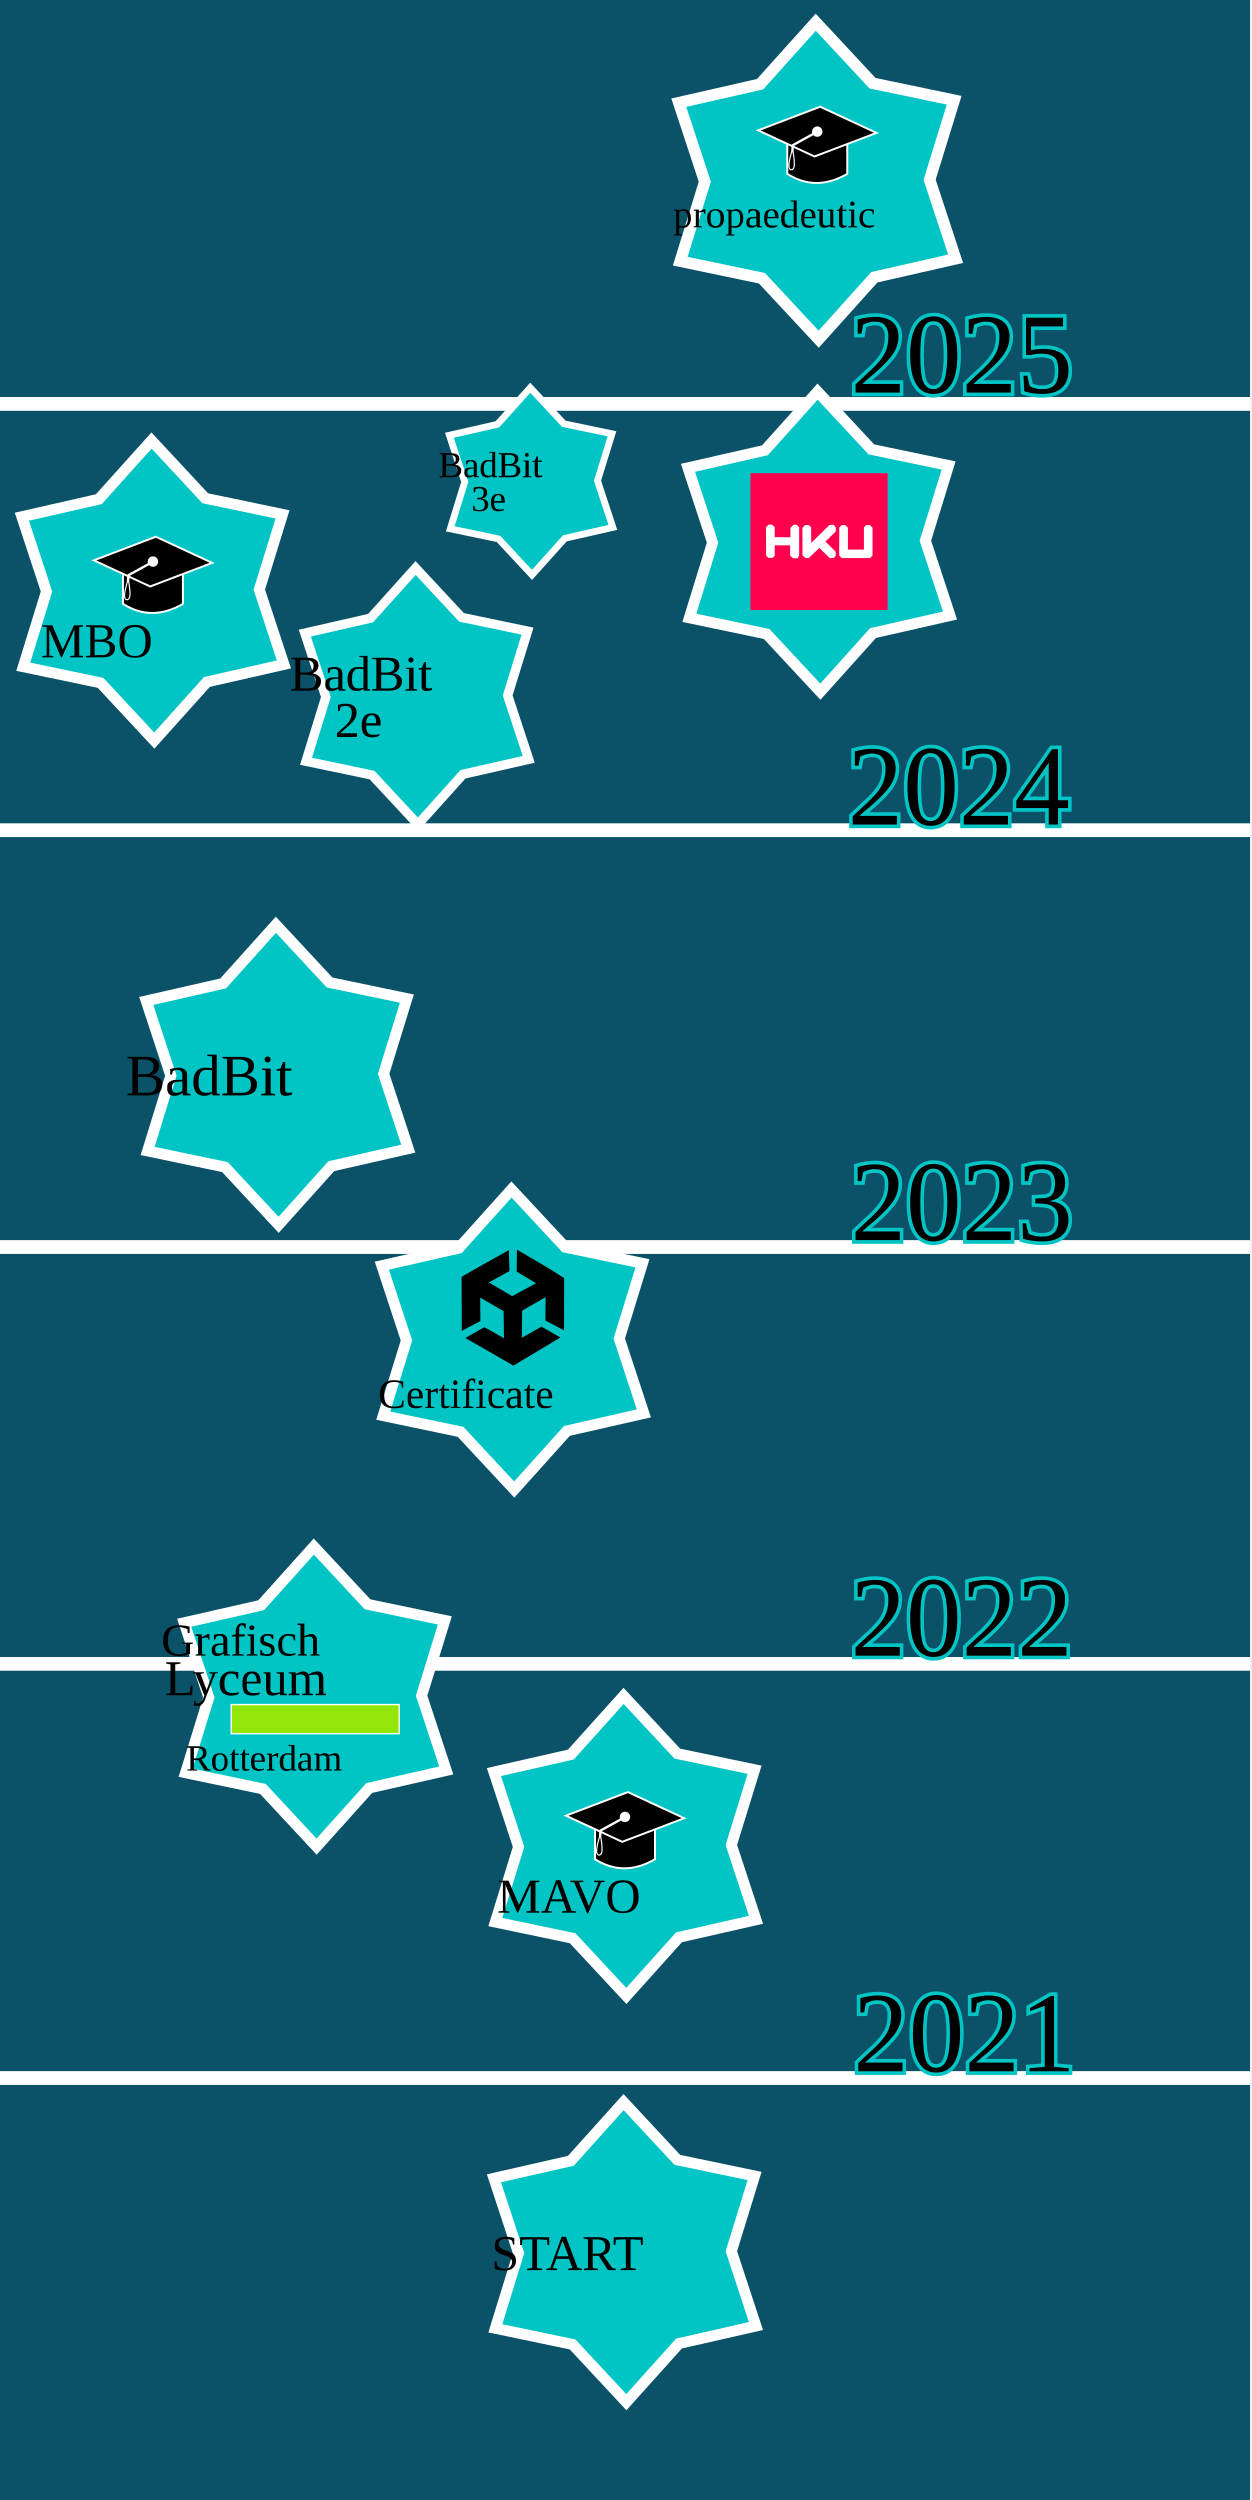
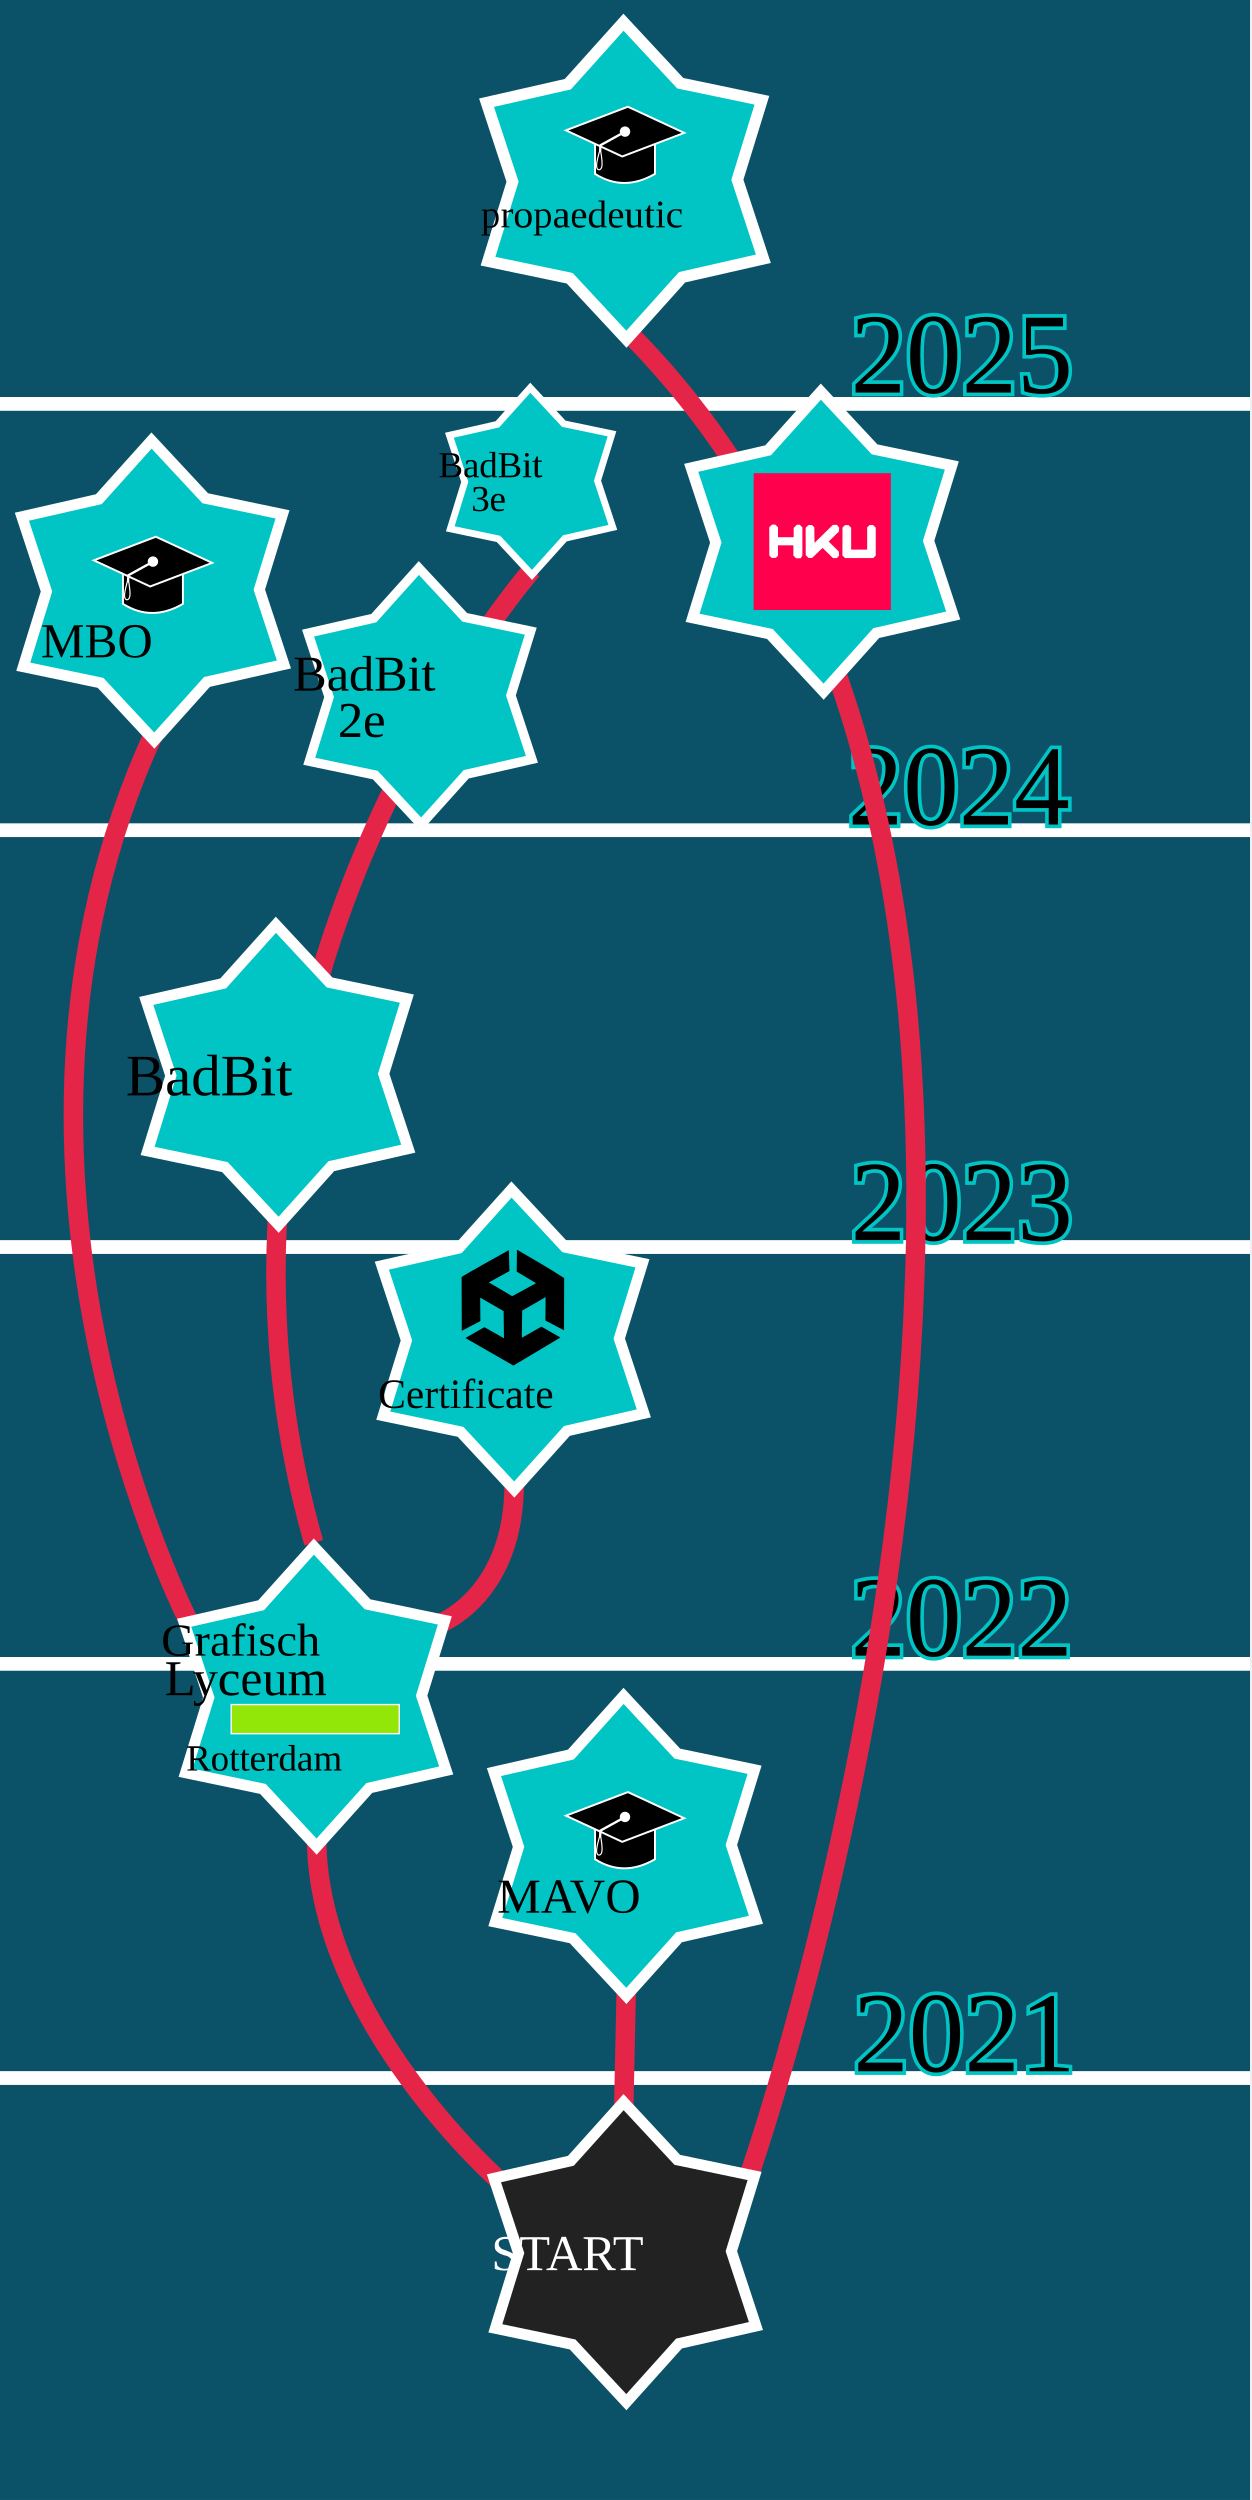
<svg xmlns="http://www.w3.org/2000/svg" width="45.066mm" height="90mm" viewBox="0 0 45.066 90" version="1.1" id="svg1" xml:space="preserve">
  <defs id="defs1" />
  <g id="full-time-line" transform="translate(-0.00176503,-0.2384461)">
    <g id="timeline" transform="matrix(1,0,0,0.9973702,-0.4432015,-0.6426976)">
      <rect style="display:inline;fill:#0b5268;fill-opacity:1;fill-rule:evenodd;stroke:none;stroke-width:0.719;stroke-linecap:round;stroke-miterlimit:4.7;stroke-opacity:1;paint-order:stroke fill markers" id="rect3" width="45" height="90.237" x="0.445" y="0.883" />
      <g id="g22" transform="matrix(0.9701661,0,0,1,-47.16039,5.555104)">
        <g id="g4">
          <path style="fill:#854722;fill-rule:evenodd;stroke:#ffffff;stroke-width:0.5;stroke-linecap:butt;stroke-miterlimit:4.7;stroke-opacity:1;paint-order:stroke fill markers" d="m 0,85 c 38.333,0 76.667,0 115,0" id="path15" transform="matrix(0.4033374,0,0,0.994793,49.06928,-74.64989)" />
          <text xml:space="preserve" style="font-size:4.121px;line-height:0px;-inkscape-font-specification:Arial;text-align:center;word-spacing:0.004px;writing-mode:lr-tb;direction:ltr;text-anchor:middle;fill:#000000;fill-opacity:1;fill-rule:evenodd;stroke:#01c5c5;stroke-width:0.265;stroke-linecap:round;stroke-miterlimit:4.7;stroke-opacity:1;paint-order:stroke fill markers" x="90.415" y="9.5" id="text22">
            <tspan id="tspan22" style="font-size:4.121px;fill:#000000;fill-opacity:1;stroke:#01c5c5;stroke-width:0.265;stroke-opacity:1" x="90.415" y="9.5">2025</tspan>
          </text>
        </g>
        <g id="g3" transform="translate(0,0.4646026)">
          <path style="fill:#854722;fill-rule:evenodd;stroke:#ffffff;stroke-width:0.5;stroke-linecap:butt;stroke-miterlimit:4.7;stroke-opacity:1;paint-order:stroke fill markers" d="m 0,85 c 38.333,0 76.667,0 115,0" id="path13" transform="matrix(0.4033374,0,0,0.994793,49.06928,-59.72799)" />
          <text xml:space="preserve" style="font-size:4.121px;line-height:0px;-inkscape-font-specification:Arial;text-align:center;word-spacing:0.004px;writing-mode:lr-tb;direction:ltr;text-anchor:middle;fill:#000000;fill-opacity:1;fill-rule:evenodd;stroke:#01c5c5;stroke-width:0.265;stroke-linecap:round;stroke-miterlimit:4.7;stroke-opacity:1;paint-order:stroke fill markers" x="90.312" y="24.625" id="text1">
            <tspan id="tspan1" style="font-size:4.121px;fill:#000000;fill-opacity:1;stroke:#01c5c5;stroke-width:0.265;stroke-opacity:1" x="90.312" y="24.625">2024</tspan>
          </text>
        </g>
        <g id="g2" transform="translate(0,0.3396011)">
          <path style="fill:#854722;fill-rule:evenodd;stroke:#ffffff;stroke-width:0.5;stroke-linecap:butt;stroke-miterlimit:4.7;stroke-opacity:1;paint-order:stroke fill markers" d="m 0,85 c 38.333,0 76.667,0 115,0" id="path11" transform="matrix(0.4033374,0,0,0.994793,49.06928,-44.5574)" />
          <text xml:space="preserve" style="font-size:4.121px;line-height:0px;-inkscape-font-specification:Arial;text-align:center;word-spacing:0.004px;writing-mode:lr-tb;direction:ltr;text-anchor:middle;fill:#000000;fill-opacity:1;fill-rule:evenodd;stroke:#01c5c5;stroke-width:0.265;stroke-linecap:round;stroke-miterlimit:4.7;stroke-opacity:1;paint-order:stroke fill markers" x="90.415" y="39.75" id="text2">
            <tspan id="tspan2" style="font-size:4.121px;fill:#000000;fill-opacity:1;stroke:#01c5c5;stroke-width:0.265;stroke-opacity:1" x="90.415" y="39.75">2023</tspan>
          </text>
        </g>
        <g id="g1" transform="translate(0,0.2145997)">
          <path style="fill:#854722;fill-rule:evenodd;stroke:#ffffff;stroke-width:0.5;stroke-linecap:butt;stroke-miterlimit:4.7;stroke-opacity:1;paint-order:stroke fill markers" d="m 0,85 c 38.333,0 76.667,0 115,0" id="path9" transform="matrix(0.4033374,0,0,0.994793,49.06928,-29.38681)" />
          <text xml:space="preserve" style="font-size:4.121px;line-height:0px;-inkscape-font-specification:Arial;text-align:center;word-spacing:0.004px;writing-mode:lr-tb;direction:ltr;text-anchor:middle;fill:#000000;fill-opacity:1;fill-rule:evenodd;stroke:#01c5c5;stroke-width:0.265;stroke-linecap:round;stroke-miterlimit:4.7;stroke-opacity:1;paint-order:stroke fill markers" x="90.415" y="54.875" id="text3">
            <tspan id="tspan3" style="font-size:4.121px;fill:#000000;fill-opacity:1;stroke:#01c5c5;stroke-width:0.265;stroke-opacity:1" x="90.415" y="54.875">2022</tspan>
          </text>
        </g>
        <g id="g5" transform="translate(0,-49.30479)">
          <path style="fill:#854722;fill-rule:evenodd;stroke:#ffffff;stroke-width:0.5;stroke-linecap:butt;stroke-miterlimit:4.7;stroke-opacity:1;paint-order:stroke fill markers" d="m 0,85 c 38.333,0 76.667,0 115,0" id="path7" transform="matrix(0.4033374,0,0,0.994793,49.06928,35.0815)" />
          <text xml:space="preserve" style="font-size:4.121px;line-height:0px;-inkscape-font-specification:Arial;text-align:center;word-spacing:0.004px;writing-mode:lr-tb;direction:ltr;text-anchor:middle;fill:#000000;fill-opacity:1;fill-rule:evenodd;stroke:#01c5c5;stroke-width:0.265;stroke-linecap:round;stroke-miterlimit:4.7;stroke-opacity:1;paint-order:stroke fill markers" x="90.518" y="119.394" id="text4">
            <tspan id="tspan4" style="font-size:4.121px;fill:#000000;fill-opacity:1;stroke:#01c5c5;stroke-width:0.265;stroke-opacity:1" x="90.518" y="119.394">2021</tspan>
          </text>
        </g>
      </g>
+       <g id="g10" transform="matrix(0.9999999,0,0,1.002637,0.4432014,0.6443922)">
+         <path style="fill:none;fill-opacity:1;fill-rule:evenodd;stroke:#e42548;stroke-width:0.701;stroke-miterlimit:4.7;paint-order:stroke fill markers" d="m 16.208,59.518 c 0,0 2.777,-0.981 2.748,-5.161" id="path6" transform="matrix(1,0,0,0.9973702,-0.4432015,-0.6426976)" />
+         <path style="fill:none;fill-opacity:1;fill-rule:evenodd;stroke:#e42548;stroke-width:0.701;stroke-miterlimit:4.7;paint-order:stroke fill markers" d="m 7.332,59.6 c 0,0 -8.588,-16.46 -1.334,-32.277" id="path8" transform="matrix(1,0,0,0.9973702,-0.4432015,-0.6426976)" />
+         <path style="fill:none;fill-opacity:1;fill-rule:evenodd;stroke:#e42548;stroke-width:0.701;stroke-miterlimit:4.7;paint-order:stroke fill markers" d="m 27.359,79.57 c 0,0 16.206,-46.177 -4.364,-66.751" id="path10" transform="matrix(1,0,0,0.9973702,-0.4432015,-0.6426976)" />
+         <path style="fill:#222222;fill-opacity:1;fill-rule:evenodd;stroke:#e42548;stroke-width:0.7;stroke-miterlimit:4.7;paint-order:stroke fill markers" d="m 22.454,76.204 0.095,-4.403" id="path2" />
+         <path style="fill:none;fill-opacity:1;fill-rule:evenodd;stroke:#e42548;stroke-width:0.7;stroke-miterlimit:4.7;paint-order:stroke fill markers" d="m 18.04,78.8 c 0,0 -6.607,-5.789 -6.642,-12.374" id="path3" />
+         <path style="fill:none;fill-opacity:1;fill-rule:evenodd;stroke:#e42548;stroke-width:0.7;stroke-miterlimit:4.7;paint-order:stroke fill markers" d="m 19.153,20.753 c 0,0 -13.446,15.345 -7.858,35.022" id="path5" />
+       </g>
      <g id="mavo-star" transform="translate(-33.83356,-9.469369)" style="display:inline">
        <path style="fill:#01c5c5;fill-opacity:1;fill-rule:evenodd;stroke:#ffffff;stroke-width:0.2;stroke-linecap:round;stroke-miterlimit:4.7;stroke-dasharray:none;stroke-opacity:1;paint-order:stroke fill markers" id="path22" d="m 55.591,75 -0.465,-0.501 -0.669,-0.14 0.201,-0.653 -0.213,-0.649 0.666,-0.152 0.456,-0.509 0.465,0.501 0.669,0.14 -0.201,0.653 0.213,0.649 -0.666,0.152 z" transform="matrix(3.934968,-8.3729605e-5,8.3729605e-5,3.934968,-161.931,-213.0137)" />
        <g id="g27" transform="matrix(2.845146,0,0,2.845146,-98.28194,-142.2074)">
          <path id="rect24" style="fill-rule:evenodd;stroke:#ffffff;stroke-width:0.05;stroke-linecap:round;stroke-miterlimit:4.7;stroke-dasharray:none;stroke-opacity:1;paint-order:stroke fill markers" d="m 54.133,76.738 h 0.734 v 0.463 c -0.256,0.147 -0.5,0.147 -0.734,0 z" />
          <path id="rect23" style="fill-rule:evenodd;stroke:#ffffff;stroke-width:0.05;stroke-linecap:round;stroke-miterlimit:4.7;stroke-dasharray:none;paint-order:stroke fill markers" d="m 54.536,76.37 0.681,0.317 -0.752,0.287 -0.681,-0.317 z" />
          <circle style="fill:#ffffff;fill-opacity:1;fill-rule:evenodd;stroke:none;stroke-width:0.068;stroke-linecap:round;stroke-miterlimit:4.7;stroke-dasharray:none;stroke-opacity:1;paint-order:stroke fill markers" id="path24" cx="54.5" cy="76.672" r="0.066" />
          <path style="fill:none;fill-opacity:1;fill-rule:evenodd;stroke:#ffffff;stroke-width:0.03;stroke-linecap:round;stroke-miterlimit:4.7;stroke-dasharray:none;stroke-opacity:1;paint-order:stroke fill markers" d="m 54.43,76.599 c -0.104,0.058 -0.209,0.115 -0.313,0.173" id="path25" transform="translate(0.07178324,0.0732841)" />
          <path style="fill:#000000;fill-opacity:1;fill-rule:evenodd;stroke:#ffffff;stroke-width:0.03;stroke-linecap:round;stroke-miterlimit:4.7;stroke-dasharray:none;stroke-opacity:1;paint-order:stroke fill markers" d="m 54.152,76.874 c -0.011,0.04 -0.032,0.119 -0.026,0.158 0.006,0.04 0.038,0.04 0.049,8.13e-4 0.011,-0.04 -0.001,-0.119 -0.007,-0.159 -0.006,-0.04 -0.006,-0.04 -0.016,-3.51e-4 z" id="path26" transform="translate(0.02308254,0.08656434)" />
          <path style="fill:#000000;fill-opacity:1;fill-rule:evenodd;stroke:#ffffff;stroke-width:0.03;stroke-linecap:butt;stroke-miterlimit:4.7;stroke-dasharray:none;stroke-opacity:1;paint-order:stroke fill markers" d="m 54.216,76.858 c -0.001,0.029 -0.002,0.057 -0.004,0.086" id="path27" transform="translate(-0.02685576,-0.0124809)" />
        </g>
        <text xml:space="preserve" style="font-size:1.764px;line-height:0px;-inkscape-font-specification:Arial;text-align:center;word-spacing:0.01px;writing-mode:lr-tb;direction:ltr;text-anchor:middle;fill:#000000;fill-opacity:1;fill-rule:evenodd;stroke:none;stroke-width:0.064;stroke-linecap:butt;stroke-miterlimit:4.7;stroke-dasharray:none;stroke-opacity:1;paint-order:stroke fill markers" x="56.745" y="79.39" id="text27">
          <tspan id="tspan27" style="font-size:1.764px;stroke:none;stroke-width:0.064" x="56.745" y="79.39">MAVO</tspan>
        </text>
      </g>
      <g id="grafisch-star" transform="translate(-44.98449,-14.85877)" style="display:inline">
        <g id="g36">
          <path style="fill:#01c5c5;fill-opacity:1;fill-rule:evenodd;stroke:#ffffff;stroke-width:0.2;stroke-linecap:round;stroke-miterlimit:4.7;stroke-dasharray:none;stroke-opacity:1;paint-order:stroke fill markers" id="path39" d="m 55.591,75 -0.465,-0.501 -0.669,-0.14 0.201,-0.653 -0.213,-0.649 0.666,-0.152 0.456,-0.509 0.465,0.501 0.669,0.14 -0.201,0.653 0.213,0.649 -0.666,0.152 z" transform="matrix(3.934968,-8.3729605e-5,8.3729605e-5,3.934968,-161.931,-213.0137)" />
          <rect style="fill:#92e608;fill-opacity:1;fill-rule:evenodd;stroke:#ffffff;stroke-width:0.1;stroke-linecap:butt;stroke-miterlimit:4.7;stroke-dasharray:none;stroke-opacity:1;paint-order:stroke fill markers" id="rect6868" width="6" height="1" x="54.957" y="63.07" transform="translate(-1.178841,14.22363)" />
          <text xml:space="preserve" style="font-size:1.659px;line-height:0px;-inkscape-font-specification:Arial;text-align:center;word-spacing:0.009px;writing-mode:lr-tb;direction:ltr;text-anchor:middle;fill:#000000;fill-opacity:1;fill-rule:evenodd;stroke:none;stroke-width:0.059;stroke-linecap:butt;stroke-miterlimit:4.7;stroke-dasharray:none;stroke-opacity:1;paint-order:stroke fill markers" x="56.791" y="75.501" id="text44">
            <tspan id="tspan44" style="font-size:1.659px;stroke:none;stroke-width:0.059" x="56.791" y="75.501">Grafisch</tspan>
            <tspan style="font-size:1.659px;stroke:none;stroke-width:0.059" x="56.791" y="75.501" id="tspan6864" />
          </text>
          <text xml:space="preserve" style="font-size:1.811px;line-height:0px;-inkscape-font-specification:Arial;text-align:center;word-spacing:0.01px;writing-mode:lr-tb;direction:ltr;text-anchor:middle;fill:#000000;fill-opacity:1;fill-rule:evenodd;stroke:none;stroke-width:0.064;stroke-linecap:butt;stroke-miterlimit:4.7;stroke-dasharray:none;stroke-opacity:1;paint-order:stroke fill markers" x="56.771" y="76.93" id="text6867">
            <tspan style="font-size:1.811px;stroke:none;stroke-width:0.064" x="56.771" y="76.93" id="tspan6867">Lyceum</tspan>
          </text>
          <text xml:space="preserve" style="font-size:1.33px;line-height:0px;-inkscape-font-specification:Arial;text-align:center;word-spacing:0.007px;writing-mode:lr-tb;direction:ltr;text-anchor:middle;fill:#000000;fill-opacity:1;fill-rule:evenodd;stroke:none;stroke-width:0.047;stroke-linecap:butt;stroke-miterlimit:4.7;stroke-dasharray:none;stroke-opacity:1;paint-order:stroke fill markers" x="56.769" y="79.65" id="text6868">
            <tspan style="font-size:1.33px;stroke:none;stroke-width:0.047" x="56.769" y="79.65" id="tspan6868">Rotterdam</tspan>
          </text>
        </g>
      </g>
      <g id="g6874" transform="translate(-33.83356,5.193964)" style="display:inline">
-         <path style="display:inline;fill:#01c5c5;fill-opacity:1;fill-rule:evenodd;stroke:#ffffff;stroke-width:0.2;stroke-linecap:round;stroke-miterlimit:4.7;stroke-dasharray:none;stroke-opacity:1;paint-order:stroke fill markers" id="path6868" d="m 55.591,75 -0.465,-0.501 -0.669,-0.14 0.201,-0.653 -0.213,-0.649 0.666,-0.152 0.456,-0.509 0.465,0.501 0.669,0.14 -0.201,0.653 0.213,0.649 -0.666,0.152 z" transform="matrix(3.934968,-8.3729605e-5,8.3729605e-5,3.934968,-161.931,-213.0137)" />
-         <text xml:space="preserve" style="font-size:1.811px;line-height:0px;-inkscape-font-specification:Arial;text-align:center;word-spacing:0.01px;writing-mode:lr-tb;direction:ltr;text-anchor:middle;display:inline;fill:#000000;fill-opacity:1;fill-rule:evenodd;stroke:none;stroke-width:0.064;stroke-linecap:butt;stroke-miterlimit:4.7;stroke-dasharray:none;stroke-opacity:1;paint-order:stroke fill markers" x="56.744" y="77.628" id="text6873">
-           <tspan id="tspan6873" style="font-size:1.811px;stroke:none;stroke-width:0.064" x="56.744" y="77.628">START</tspan>
+         <path style="display:inline;fill:#222222;fill-opacity:1;fill-rule:evenodd;stroke:#ffffff;stroke-width:0.2;stroke-linecap:round;stroke-miterlimit:4.7;stroke-dasharray:none;stroke-opacity:1;paint-order:stroke fill markers" id="path6868" d="m 55.591,75 -0.465,-0.501 -0.669,-0.14 0.201,-0.653 -0.213,-0.649 0.666,-0.152 0.456,-0.509 0.465,0.501 0.669,0.14 -0.201,0.653 0.213,0.649 -0.666,0.152 z" transform="matrix(3.934968,-8.3729605e-5,8.3729605e-5,3.934968,-161.931,-213.0137)" />
+         <text xml:space="preserve" style="font-size:1.811px;line-height:0px;-inkscape-font-specification:Arial;text-align:center;word-spacing:0.01px;writing-mode:lr-tb;direction:ltr;text-anchor:middle;display:inline;fill:#ffffff;fill-opacity:1;fill-rule:evenodd;stroke:none;stroke-width:0.064;stroke-linecap:butt;stroke-miterlimit:4.7;stroke-dasharray:none;stroke-opacity:1;paint-order:stroke fill markers" x="56.744" y="77.628" id="text6873">
+           <tspan id="tspan6873" style="font-size:1.811px;stroke:none;stroke-width:0.064;fill:#ffffff;fill-opacity:1" x="56.744" y="77.628">START</tspan>
        </text>
      </g>
      <g id="badbit-star" transform="translate(-46.35113,-37.30308)" style="display:inline">
        <path style="fill:#01c5c5;fill-opacity:1;fill-rule:evenodd;stroke:#ffffff;stroke-width:0.2;stroke-linecap:round;stroke-miterlimit:4.7;stroke-dasharray:none;stroke-opacity:1;paint-order:stroke fill markers" id="path6880" d="m 55.591,75 -0.465,-0.501 -0.669,-0.14 0.201,-0.653 -0.213,-0.649 0.666,-0.152 0.456,-0.509 0.465,0.501 0.669,0.14 -0.201,0.653 0.213,0.649 -0.666,0.152 z" transform="matrix(3.934968,-8.3729605e-5,8.3729605e-5,3.934968,-161.931,-213.0137)" />
        <text xml:space="preserve" style="font-size:2.117px;line-height:0px;-inkscape-font-specification:Arial;text-align:center;word-spacing:0.008px;writing-mode:lr-tb;direction:ltr;text-anchor:middle;fill:#000000;fill-opacity:1;fill-rule:evenodd;stroke:none;stroke-width:0.1;stroke-linecap:butt;stroke-miterlimit:4.7;stroke-dasharray:none;stroke-opacity:1;paint-order:stroke fill markers" x="32.449" y="46.805" id="text6883" transform="translate(24.25985,30.91993)">
          <tspan id="tspan6883" style="font-size:2.117px;fill:#000000;fill-opacity:1;stroke:none;stroke-width:0.1" x="32.449" y="46.805">BadBit</tspan>
        </text>
      </g>
      <g id="unity-star" transform="translate(-37.86935,-27.74767)" style="display:inline">
        <path style="fill:#01c5c5;fill-opacity:1;fill-rule:evenodd;stroke:#ffffff;stroke-width:0.2;stroke-linecap:round;stroke-miterlimit:4.7;stroke-dasharray:none;stroke-opacity:1;paint-order:stroke fill markers" id="path6880-8" d="m 55.591,75 -0.465,-0.501 -0.669,-0.14 0.201,-0.653 -0.213,-0.649 0.666,-0.152 0.456,-0.509 0.465,0.501 0.669,0.14 -0.201,0.653 0.213,0.649 -0.666,0.152 z" transform="matrix(3.934968,-8.3729605e-5,8.3729605e-5,3.934968,-161.931,-213.0137)" />
        <path id="path6883" style="fill:#000000;fill-opacity:1;fill-rule:evenodd;stroke:none;stroke-width:0.009;stroke-linecap:butt;stroke-miterlimit:4.7;stroke-dasharray:none;stroke-opacity:1;paint-order:stroke fill markers" d="m 56.924,73.741 -0.009,0.788 0.696,0.419 -0.859,0.468 -0.839,-0.496 0.741,-0.409 -0.021,-0.757 c 0,0 -1.722,0.959 -1.701,0.971 l 0.006,1.942 0.67,-0.352 -0.007,-0.847 0.844,0.489 0.012,0.978 -0.706,-0.401 -0.683,0.393 c 0.576,0.332 1.153,0.663 1.729,0.995 l 1.692,-1.013 -0.683,-0.393 -0.706,0.401 0.012,-0.978 0.844,-0.489 -0.007,0.846 0.67,0.352 0.006,-1.882 c -0.548,-0.366 -1.133,-0.69 -1.701,-1.028 z" />
        <text xml:space="preserve" style="font-size:1.498px;line-height:0px;-inkscape-font-specification:Arial;text-align:center;word-spacing:0.008px;writing-mode:lr-tb;direction:ltr;text-anchor:middle;fill:#000000;fill-opacity:1;fill-rule:evenodd;stroke:none;stroke-width:0.053;stroke-linecap:butt;stroke-miterlimit:4.7;stroke-dasharray:none;stroke-opacity:1;paint-order:stroke fill markers" x="56.772" y="79.447" id="text6867-2">
          <tspan style="font-size:1.498px;stroke:none;stroke-width:0.053" x="56.772" y="79.447" id="tspan6867-3">Certificate</tspan>
        </text>
      </g>
      <g id="badbit-3-star" transform="matrix(0.6237729,0,0,0.6237729,-15.8503,-29.76194)" style="display:inline">
        <path style="fill:#01c5c5;fill-opacity:1;fill-rule:evenodd;stroke:#ffffff;stroke-width:0.2;stroke-linecap:round;stroke-miterlimit:4.7;stroke-dasharray:none;stroke-opacity:1;paint-order:stroke fill markers" id="path6885" d="m 55.591,75 -0.465,-0.501 -0.669,-0.14 0.201,-0.653 -0.213,-0.649 0.666,-0.152 0.456,-0.509 0.465,0.501 0.669,0.14 -0.201,0.653 0.213,0.649 -0.666,0.152 z" transform="matrix(3.934968,-8.3729605e-5,8.3729605e-5,3.934968,-161.931,-213.0137)" />
        <text xml:space="preserve" style="font-size:2.117px;line-height:0px;-inkscape-font-specification:Arial;text-align:center;word-spacing:0.008px;writing-mode:lr-tb;direction:ltr;text-anchor:middle;fill:#000000;fill-opacity:1;fill-rule:evenodd;stroke:none;stroke-width:0.1;stroke-linecap:butt;stroke-miterlimit:4.7;stroke-dasharray:none;stroke-opacity:1;paint-order:stroke fill markers" x="56.701" y="76.748" id="text6885">
          <tspan id="tspan6885" style="font-size:2.117px;fill:#000000;fill-opacity:1;stroke:none;stroke-width:0.1" x="57.077" y="76.748">BadBit </tspan>
        </text>
        <text xml:space="preserve" style="font-size:2.117px;line-height:0px;-inkscape-font-specification:Arial;text-align:center;word-spacing:0.008px;writing-mode:lr-tb;direction:ltr;text-anchor:middle;fill:#000000;fill-opacity:1;fill-rule:evenodd;stroke:none;stroke-width:0.1;stroke-linecap:butt;stroke-miterlimit:4.7;stroke-dasharray:none;stroke-opacity:1;paint-order:stroke fill markers" x="56.701" y="78.702" id="text6886">
          <tspan id="tspan6886" style="font-size:2.117px;fill:#000000;fill-opacity:1;stroke:none;stroke-width:0.1" x="56.701" y="78.702">3e</tspan>
        </text>
      </g>
-       <g id="badbit-2-star" transform="matrix(0.8544112,0,0,0.8544112,-33.06202,-39.76011)" style="display:inline">
+       <g id="badbit-2-star" transform="matrix(0.8544112,0,0,0.8544112,-32.9456,-39.76011)" style="display:inline">
        <path style="fill:#01c5c5;fill-opacity:1;fill-rule:evenodd;stroke:#ffffff;stroke-width:0.2;stroke-linecap:round;stroke-miterlimit:4.7;stroke-dasharray:none;stroke-opacity:1;paint-order:stroke fill markers" id="path6885-8" d="m 55.591,75 -0.465,-0.501 -0.669,-0.14 0.201,-0.653 -0.213,-0.649 0.666,-0.152 0.456,-0.509 0.465,0.501 0.669,0.14 -0.201,0.653 0.213,0.649 -0.666,0.152 z" transform="matrix(3.934968,-8.3729605e-5,8.3729605e-5,3.934968,-161.931,-213.0137)" />
        <text xml:space="preserve" style="font-size:2.117px;line-height:0px;-inkscape-font-specification:Arial;text-align:center;word-spacing:0.008px;writing-mode:lr-tb;direction:ltr;text-anchor:middle;fill:#000000;fill-opacity:1;fill-rule:evenodd;stroke:none;stroke-width:0.1;stroke-linecap:butt;stroke-miterlimit:4.7;stroke-dasharray:none;stroke-opacity:1;paint-order:stroke fill markers" x="56.701" y="76.748" id="text6885-9">
          <tspan id="tspan6885-2" style="font-size:2.117px;fill:#000000;fill-opacity:1;stroke:none;stroke-width:0.1" x="57.077" y="76.748">BadBit </tspan>
        </text>
        <text xml:space="preserve" style="font-size:2.117px;line-height:0px;-inkscape-font-specification:Arial;text-align:center;word-spacing:0.008px;writing-mode:lr-tb;direction:ltr;text-anchor:middle;fill:#000000;fill-opacity:1;fill-rule:evenodd;stroke:none;stroke-width:0.1;stroke-linecap:butt;stroke-miterlimit:4.7;stroke-dasharray:none;stroke-opacity:1;paint-order:stroke fill markers" x="56.701" y="78.702" id="text6886-7">
          <tspan id="tspan6886-9" style="font-size:2.117px;fill:#000000;fill-opacity:1;stroke:none;stroke-width:0.1" x="56.701" y="78.702">2e</tspan>
        </text>
      </g>
      <g id="mbo-star" transform="translate(-50.82783,-54.78128)" style="display:inline">
        <path style="fill:#01c5c5;fill-opacity:1;fill-rule:evenodd;stroke:#ffffff;stroke-width:0.2;stroke-linecap:round;stroke-miterlimit:4.7;stroke-dasharray:none;stroke-opacity:1;paint-order:stroke fill markers" id="path6886" d="m 55.591,75 -0.465,-0.501 -0.669,-0.14 0.201,-0.653 -0.213,-0.649 0.666,-0.152 0.456,-0.509 0.465,0.501 0.669,0.14 -0.201,0.653 0.213,0.649 -0.666,0.152 z" transform="matrix(3.934968,-8.3729605e-5,8.3729605e-5,3.934968,-161.931,-213.0137)" />
        <g id="g6891" transform="matrix(2.845146,0,0,2.845146,-98.28194,-142.2074)">
          <path id="path6887" style="fill-rule:evenodd;stroke:#ffffff;stroke-width:0.05;stroke-linecap:round;stroke-miterlimit:4.7;stroke-dasharray:none;stroke-opacity:1;paint-order:stroke fill markers" d="m 54.133,76.738 h 0.734 v 0.463 c -0.256,0.147 -0.5,0.147 -0.734,0 z" />
          <path id="path6888" style="fill-rule:evenodd;stroke:#ffffff;stroke-width:0.05;stroke-linecap:round;stroke-miterlimit:4.7;stroke-dasharray:none;paint-order:stroke fill markers" d="m 54.536,76.37 0.681,0.317 -0.752,0.287 -0.681,-0.317 z" />
          <circle style="fill:#ffffff;fill-opacity:1;fill-rule:evenodd;stroke:none;stroke-width:0.068;stroke-linecap:round;stroke-miterlimit:4.7;stroke-dasharray:none;stroke-opacity:1;paint-order:stroke fill markers" id="circle6888" cx="54.5" cy="76.672" r="0.066" />
          <path style="fill:none;fill-opacity:1;fill-rule:evenodd;stroke:#ffffff;stroke-width:0.03;stroke-linecap:round;stroke-miterlimit:4.7;stroke-dasharray:none;stroke-opacity:1;paint-order:stroke fill markers" d="m 54.43,76.599 c -0.104,0.058 -0.209,0.115 -0.313,0.173" id="path6889" transform="translate(0.07178324,0.0732841)" />
          <path style="fill:#000000;fill-opacity:1;fill-rule:evenodd;stroke:#ffffff;stroke-width:0.03;stroke-linecap:round;stroke-miterlimit:4.7;stroke-dasharray:none;stroke-opacity:1;paint-order:stroke fill markers" d="m 54.152,76.874 c -0.011,0.04 -0.032,0.119 -0.026,0.158 0.006,0.04 0.038,0.04 0.049,8.13e-4 0.011,-0.04 -0.001,-0.119 -0.007,-0.159 -0.006,-0.04 -0.006,-0.04 -0.016,-3.51e-4 z" id="path6890" transform="translate(0.02308254,0.08656434)" />
          <path style="fill:#000000;fill-opacity:1;fill-rule:evenodd;stroke:#ffffff;stroke-width:0.03;stroke-linecap:butt;stroke-miterlimit:4.7;stroke-dasharray:none;stroke-opacity:1;paint-order:stroke fill markers" d="m 54.216,76.858 c -0.001,0.029 -0.002,0.057 -0.004,0.086" id="path6891" transform="translate(-0.02685576,-0.0124809)" />
        </g>
        <text xml:space="preserve" style="font-size:1.764px;line-height:0px;-inkscape-font-specification:Arial;text-align:center;word-spacing:0.01px;writing-mode:lr-tb;direction:ltr;text-anchor:middle;fill:#000000;fill-opacity:1;fill-rule:evenodd;stroke:none;stroke-width:0.064;stroke-linecap:butt;stroke-miterlimit:4.7;stroke-dasharray:none;stroke-opacity:1;paint-order:stroke fill markers" x="56.745" y="79.39" id="text6891">
          <tspan id="tspan6891" style="font-size:1.764px;stroke:none;stroke-width:0.064" x="56.745" y="79.39">MBO</tspan>
        </text>
      </g>
-       <g id="propaedeutic-star" transform="translate(-26.91205,-70.30167)" style="display:inline">
+       <g id="propaedeutic-star" transform="translate(-33.83356,-70.30167)" style="display:inline">
        <path style="fill:#01c5c5;fill-opacity:1;fill-rule:evenodd;stroke:#ffffff;stroke-width:0.2;stroke-linecap:round;stroke-miterlimit:4.7;stroke-dasharray:none;stroke-opacity:1;paint-order:stroke fill markers" id="path6886-5" d="m 55.591,75 -0.465,-0.501 -0.669,-0.14 0.201,-0.653 -0.213,-0.649 0.666,-0.152 0.456,-0.509 0.465,0.501 0.669,0.14 -0.201,0.653 0.213,0.649 -0.666,0.152 z" transform="matrix(4.157124,-8.8456718e-5,8.8456718e-5,4.157124,-174.2786,-228.6587)" />
        <g id="g6891-5" transform="matrix(2.845146,0,0,2.845146,-98.28194,-142.2074)">
          <path id="path6887-1" style="fill-rule:evenodd;stroke:#ffffff;stroke-width:0.05;stroke-linecap:round;stroke-miterlimit:4.7;stroke-dasharray:none;stroke-opacity:1;paint-order:stroke fill markers" d="m 54.133,76.738 h 0.734 v 0.463 c -0.256,0.147 -0.5,0.147 -0.734,0 z" />
          <path id="path6888-7" style="fill-rule:evenodd;stroke:#ffffff;stroke-width:0.05;stroke-linecap:round;stroke-miterlimit:4.7;stroke-dasharray:none;paint-order:stroke fill markers" d="m 54.536,76.37 0.681,0.317 -0.752,0.287 -0.681,-0.317 z" />
          <circle style="fill:#ffffff;fill-opacity:1;fill-rule:evenodd;stroke:none;stroke-width:0.068;stroke-linecap:round;stroke-miterlimit:4.7;stroke-dasharray:none;stroke-opacity:1;paint-order:stroke fill markers" id="circle6888-1" cx="54.5" cy="76.672" r="0.066" />
          <path style="fill:none;fill-opacity:1;fill-rule:evenodd;stroke:#ffffff;stroke-width:0.03;stroke-linecap:round;stroke-miterlimit:4.7;stroke-dasharray:none;stroke-opacity:1;paint-order:stroke fill markers" d="m 54.43,76.599 c -0.104,0.058 -0.209,0.115 -0.313,0.173" id="path6889-1" transform="translate(0.07178324,0.0732841)" />
          <path style="fill:#000000;fill-opacity:1;fill-rule:evenodd;stroke:#ffffff;stroke-width:0.03;stroke-linecap:round;stroke-miterlimit:4.7;stroke-dasharray:none;stroke-opacity:1;paint-order:stroke fill markers" d="m 54.152,76.874 c -0.011,0.04 -0.032,0.119 -0.026,0.158 0.006,0.04 0.038,0.04 0.049,8.13e-4 0.011,-0.04 -0.001,-0.119 -0.007,-0.159 -0.006,-0.04 -0.006,-0.04 -0.016,-3.51e-4 z" id="path6890-5" transform="translate(0.02308254,0.08656434)" />
          <path style="fill:#000000;fill-opacity:1;fill-rule:evenodd;stroke:#ffffff;stroke-width:0.03;stroke-linecap:butt;stroke-miterlimit:4.7;stroke-dasharray:none;stroke-opacity:1;paint-order:stroke fill markers" d="m 54.216,76.858 c -0.001,0.029 -0.002,0.057 -0.004,0.086" id="path6891-2" transform="translate(-0.02685576,-0.0124809)" />
        </g>
        <text xml:space="preserve" style="font-size:1.411px;line-height:0px;-inkscape-font-specification:Arial;text-align:center;word-spacing:0.01px;writing-mode:lr-tb;direction:ltr;text-anchor:middle;fill:#000000;fill-opacity:1;fill-rule:evenodd;stroke:none;stroke-width:0.064;stroke-linecap:butt;stroke-miterlimit:4.7;stroke-dasharray:none;stroke-opacity:1;paint-order:stroke fill markers" x="56.745" y="79.39" id="text6891-7">
          <tspan id="tspan6891-6" style="font-size:1.411px;stroke:none;stroke-width:0.064" x="56.998" y="79.39">propaedeutic </tspan>
        </text>
      </g>
-       <g id="hku-star" transform="translate(-27.10904,-56.52206)" style="display:inline">
+       <g id="hku-star" transform="translate(-26.99261,-56.52206)" style="display:inline">
        <path style="fill:#01c5c5;fill-opacity:1;fill-rule:evenodd;stroke:#ffffff;stroke-width:0.2;stroke-linecap:round;stroke-miterlimit:4.7;stroke-dasharray:none;stroke-opacity:1;paint-order:stroke fill markers" id="path1" d="m 55.591,75 -0.465,-0.501 -0.669,-0.14 0.201,-0.653 -0.213,-0.649 0.666,-0.152 0.456,-0.509 0.465,0.501 0.669,0.14 -0.201,0.653 0.213,0.649 -0.666,0.152 z" transform="matrix(3.934968,-8.3729605e-5,8.3729605e-5,3.934968,-161.6707,-213.0376)" />
        <g id="g29" transform="translate(-0.3104677,0.01154414)">
          <rect style="fill:#ff004c;fill-opacity:1;fill-rule:evenodd;stroke:none;stroke-width:0.5;stroke-linecap:round;stroke-miterlimit:4.7;paint-order:stroke fill markers" id="rect28" width="4.939" height="4.939" x="78" y="12.397" transform="translate(-23.12043,62.07716)" />
          <path style="fill:#ffffff;fill-opacity:1;fill-rule:evenodd;stroke:none;stroke-width:0.5;stroke-linecap:round;stroke-miterlimit:4.7;paint-order:stroke fill markers" d="m 78.561,14.35 0.097,-0.097 h 0.122 l 0.096,0.096 v 0.357 h 0.565 v -0.335 l 0.114,-0.114 h 0.105 l 0.094,0.094 v 1.016 l -0.058,0.101 h -0.168 l -0.098,-0.098 v -0.37 h -0.555 v 0.375 l -0.079,0.079 h -0.149 l -0.083,-0.083 z" id="path21" transform="translate(-23.12043,62.07716)" />
          <path style="fill:#ffffff;fill-opacity:1;fill-rule:evenodd;stroke:none;stroke-width:0.5;stroke-linecap:round;stroke-miterlimit:4.7;paint-order:stroke fill markers" d="m 79.871,14.368 0.101,-0.099 0.126,-0.002 0.085,0.083 0.008,0.562 0.661,-0.651 h 0.147 l 0.078,0.103 -0.006,0.136 -0.37,0.364 0.364,0.362 0.01,0.141 -0.076,0.093 -0.143,0.002 -0.376,-0.368 -0.376,0.362 h -0.13 l -0.099,-0.099 z" id="path23" transform="translate(-23.12043,62.07716)" />
          <path style="fill:#ffffff;fill-opacity:1;fill-rule:evenodd;stroke:none;stroke-width:0.5;stroke-linecap:round;stroke-miterlimit:4.7;paint-order:stroke fill markers" d="m 81.199,14.359 0.088,-0.088 h 0.129 l 0.094,0.094 v 0.789 h 0.576 v -0.798 l 0.089,-0.089 h 0.124 l 0.097,0.097 v 1.006 l -0.091,0.091 h -1.015 l -0.095,-0.095 z" id="path28" transform="translate(-23.12043,62.07716)" />
        </g>
      </g>
    </g>
-     <g id="text-cloud" transform="matrix(1,0,0,0.9973702,-128.5873,-8.979904)" style="display:none;fill:#e42548;fill-opacity:1;stroke:#ffffff;stroke-opacity:1">
-       <path style="fill:#e42548;fill-opacity:1;fill-rule:evenodd;stroke:#ffffff;stroke-width:0.7;stroke-linecap:butt;stroke-miterlimit:4.7;stroke-dasharray:none;stroke-opacity:1;paint-order:stroke fill markers" d="m 143,36 c 3.355,-4.362 7.566,-6.164 13.468,-2.398 2.337,-0.672 4.013,-0.022 5.027,1.951 4.547,-0.996 9.612,10.3 -2.495,11.447 -2.223,1.567 -4.612,2.747 -8.485,0.493 -4.858,1.368 -6.968,-0.379 -7.871,-3.493 -3.895,-3.232 -3.887,-5.914 0.357,-8 z" id="path59" />
-       <path style="fill:#e42548;fill-opacity:1;fill-rule:evenodd;stroke:#ffffff;stroke-width:0.7;stroke-linecap:butt;stroke-miterlimit:4.7;stroke-dasharray:none;stroke-opacity:1;paint-order:stroke fill markers" d="m 160.635,49.113 c 0.727,-1.241 1.588,-1.185 2.58,0.132 2.217,1.023 0.439,3.079 -0.562,2.679 -0.866,0.55 -1.728,1.214 -2.679,-0.893 -0.301,-1.16 0.087,-1.633 0.661,-1.918 z" id="path60" />
-       <ellipse style="fill:#e42548;fill-opacity:1;fill-rule:evenodd;stroke:#ffffff;stroke-width:0.7;stroke-linecap:butt;stroke-miterlimit:4.7;stroke-dasharray:none;stroke-opacity:1;paint-order:stroke fill markers" id="path61" cx="165.563" cy="53.512" rx="0.86" ry="0.926" />
-     </g>
  </g>
</svg>
